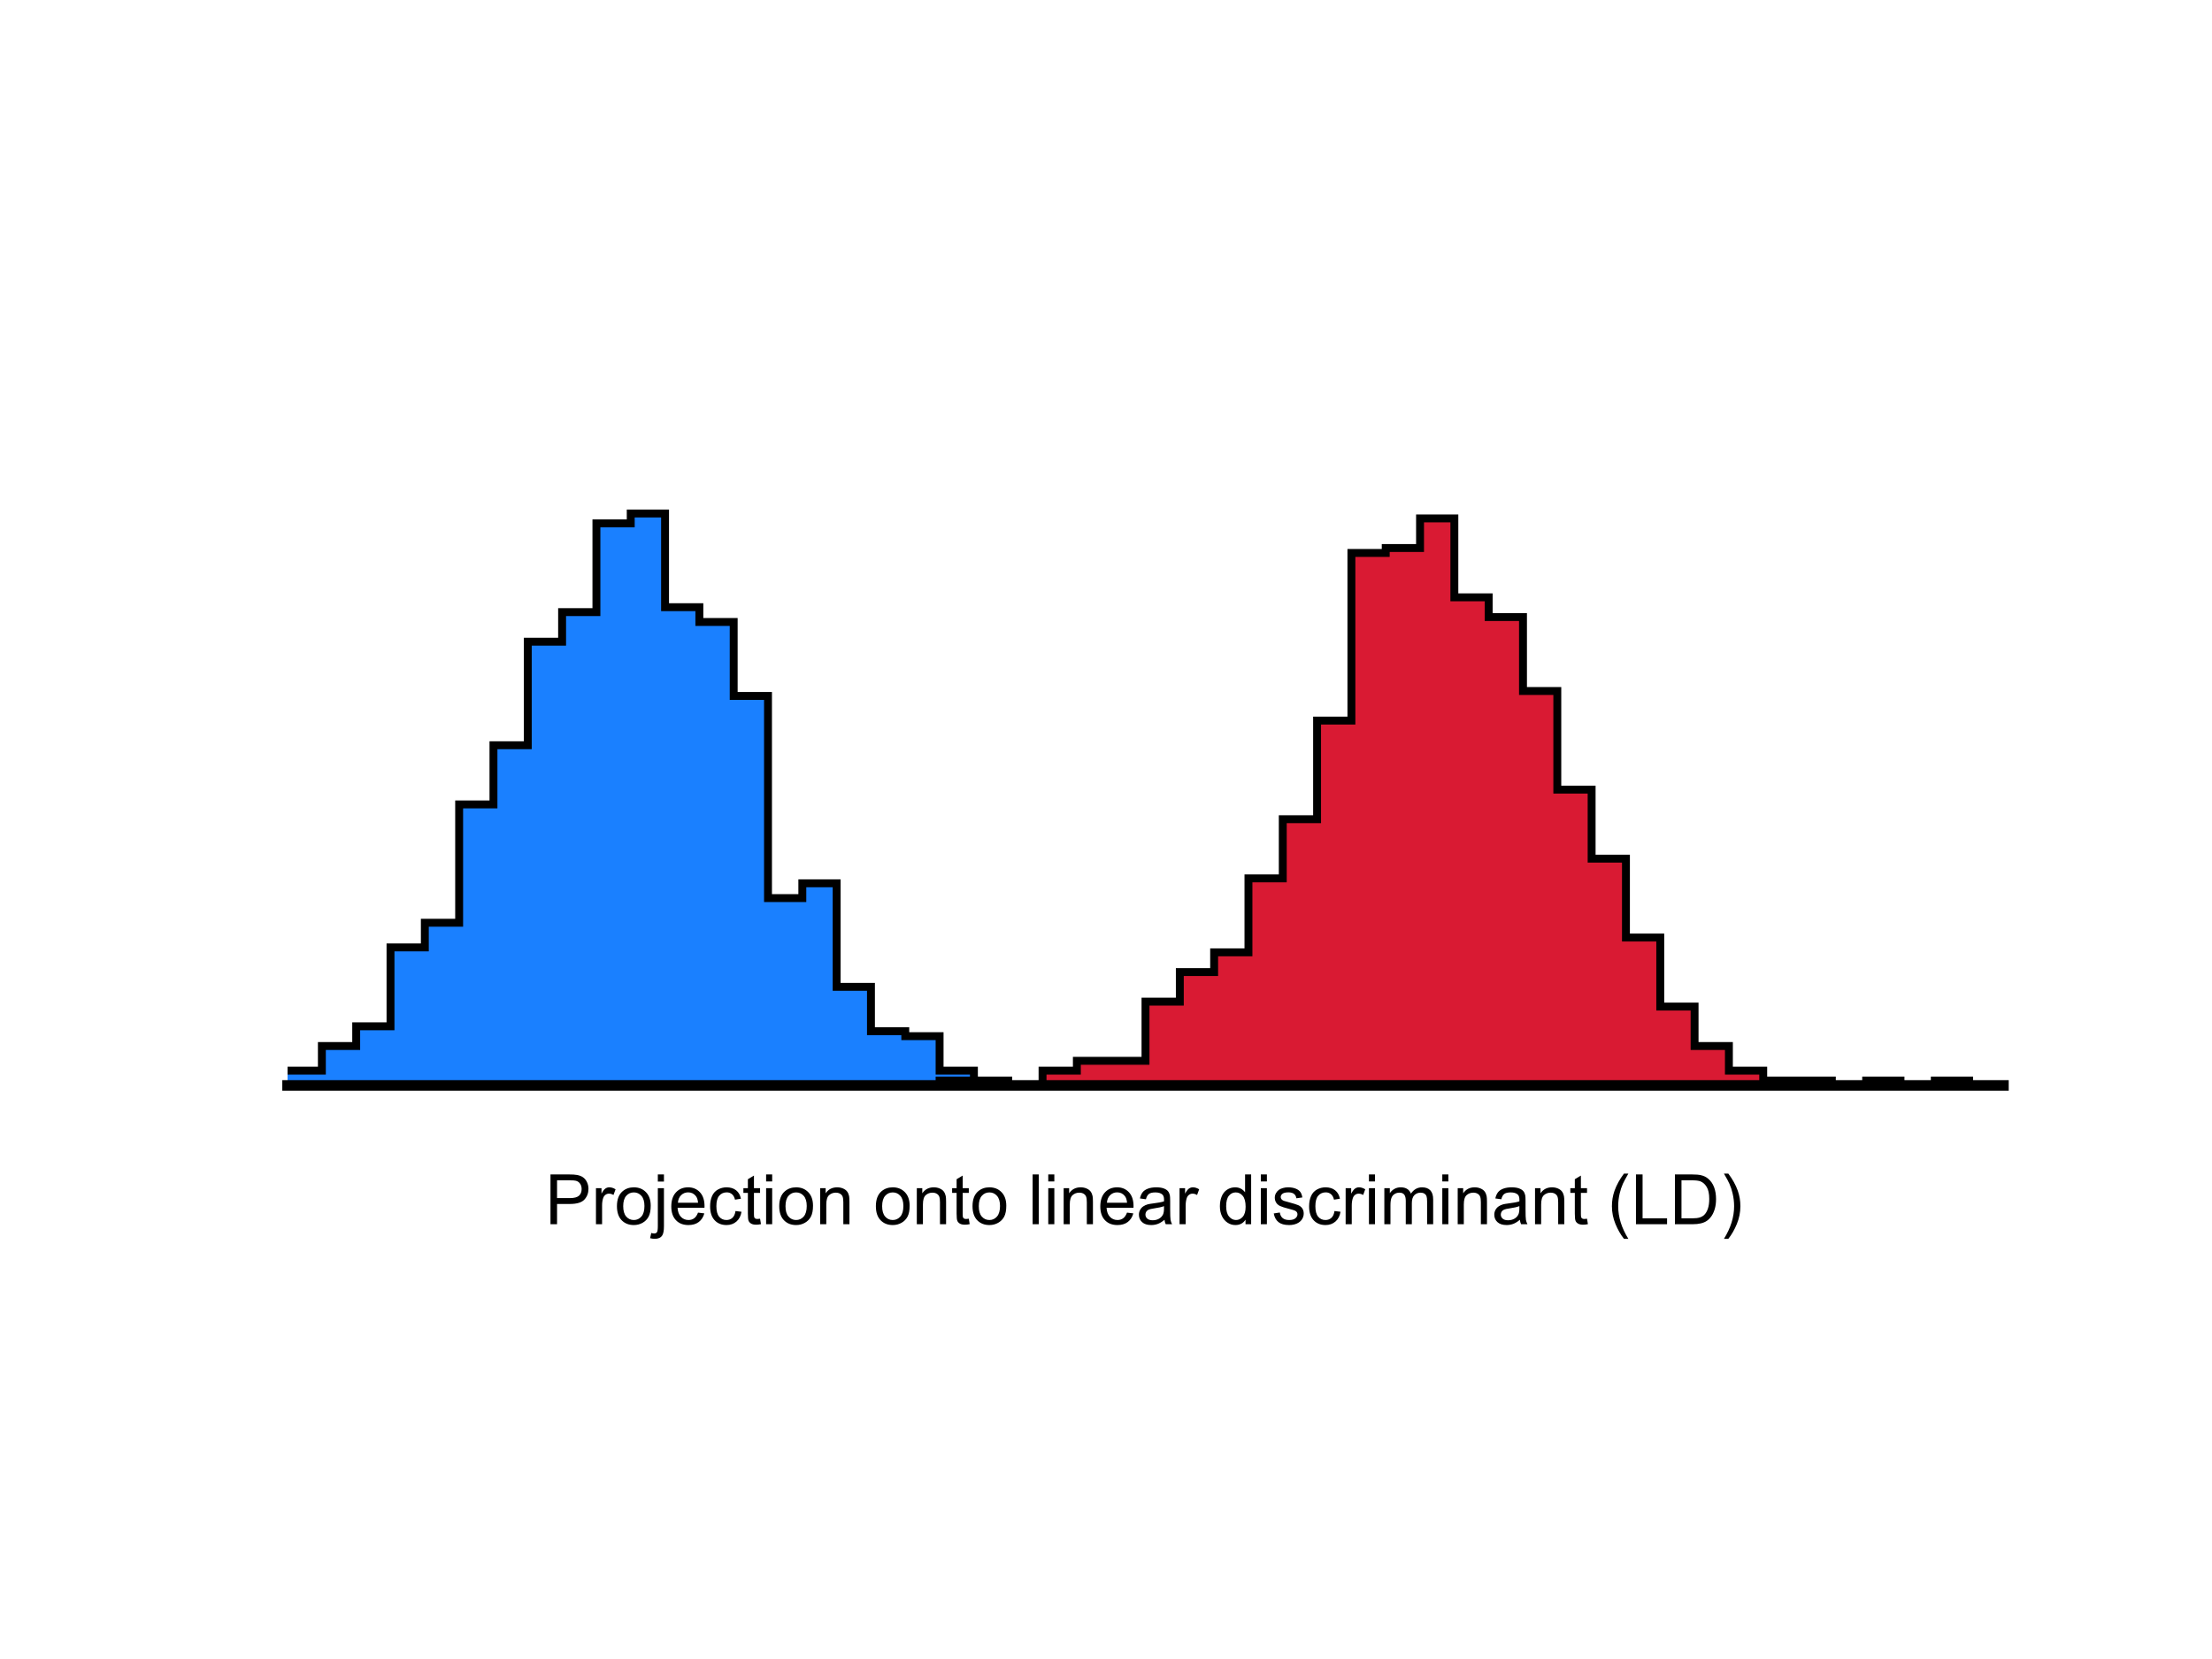
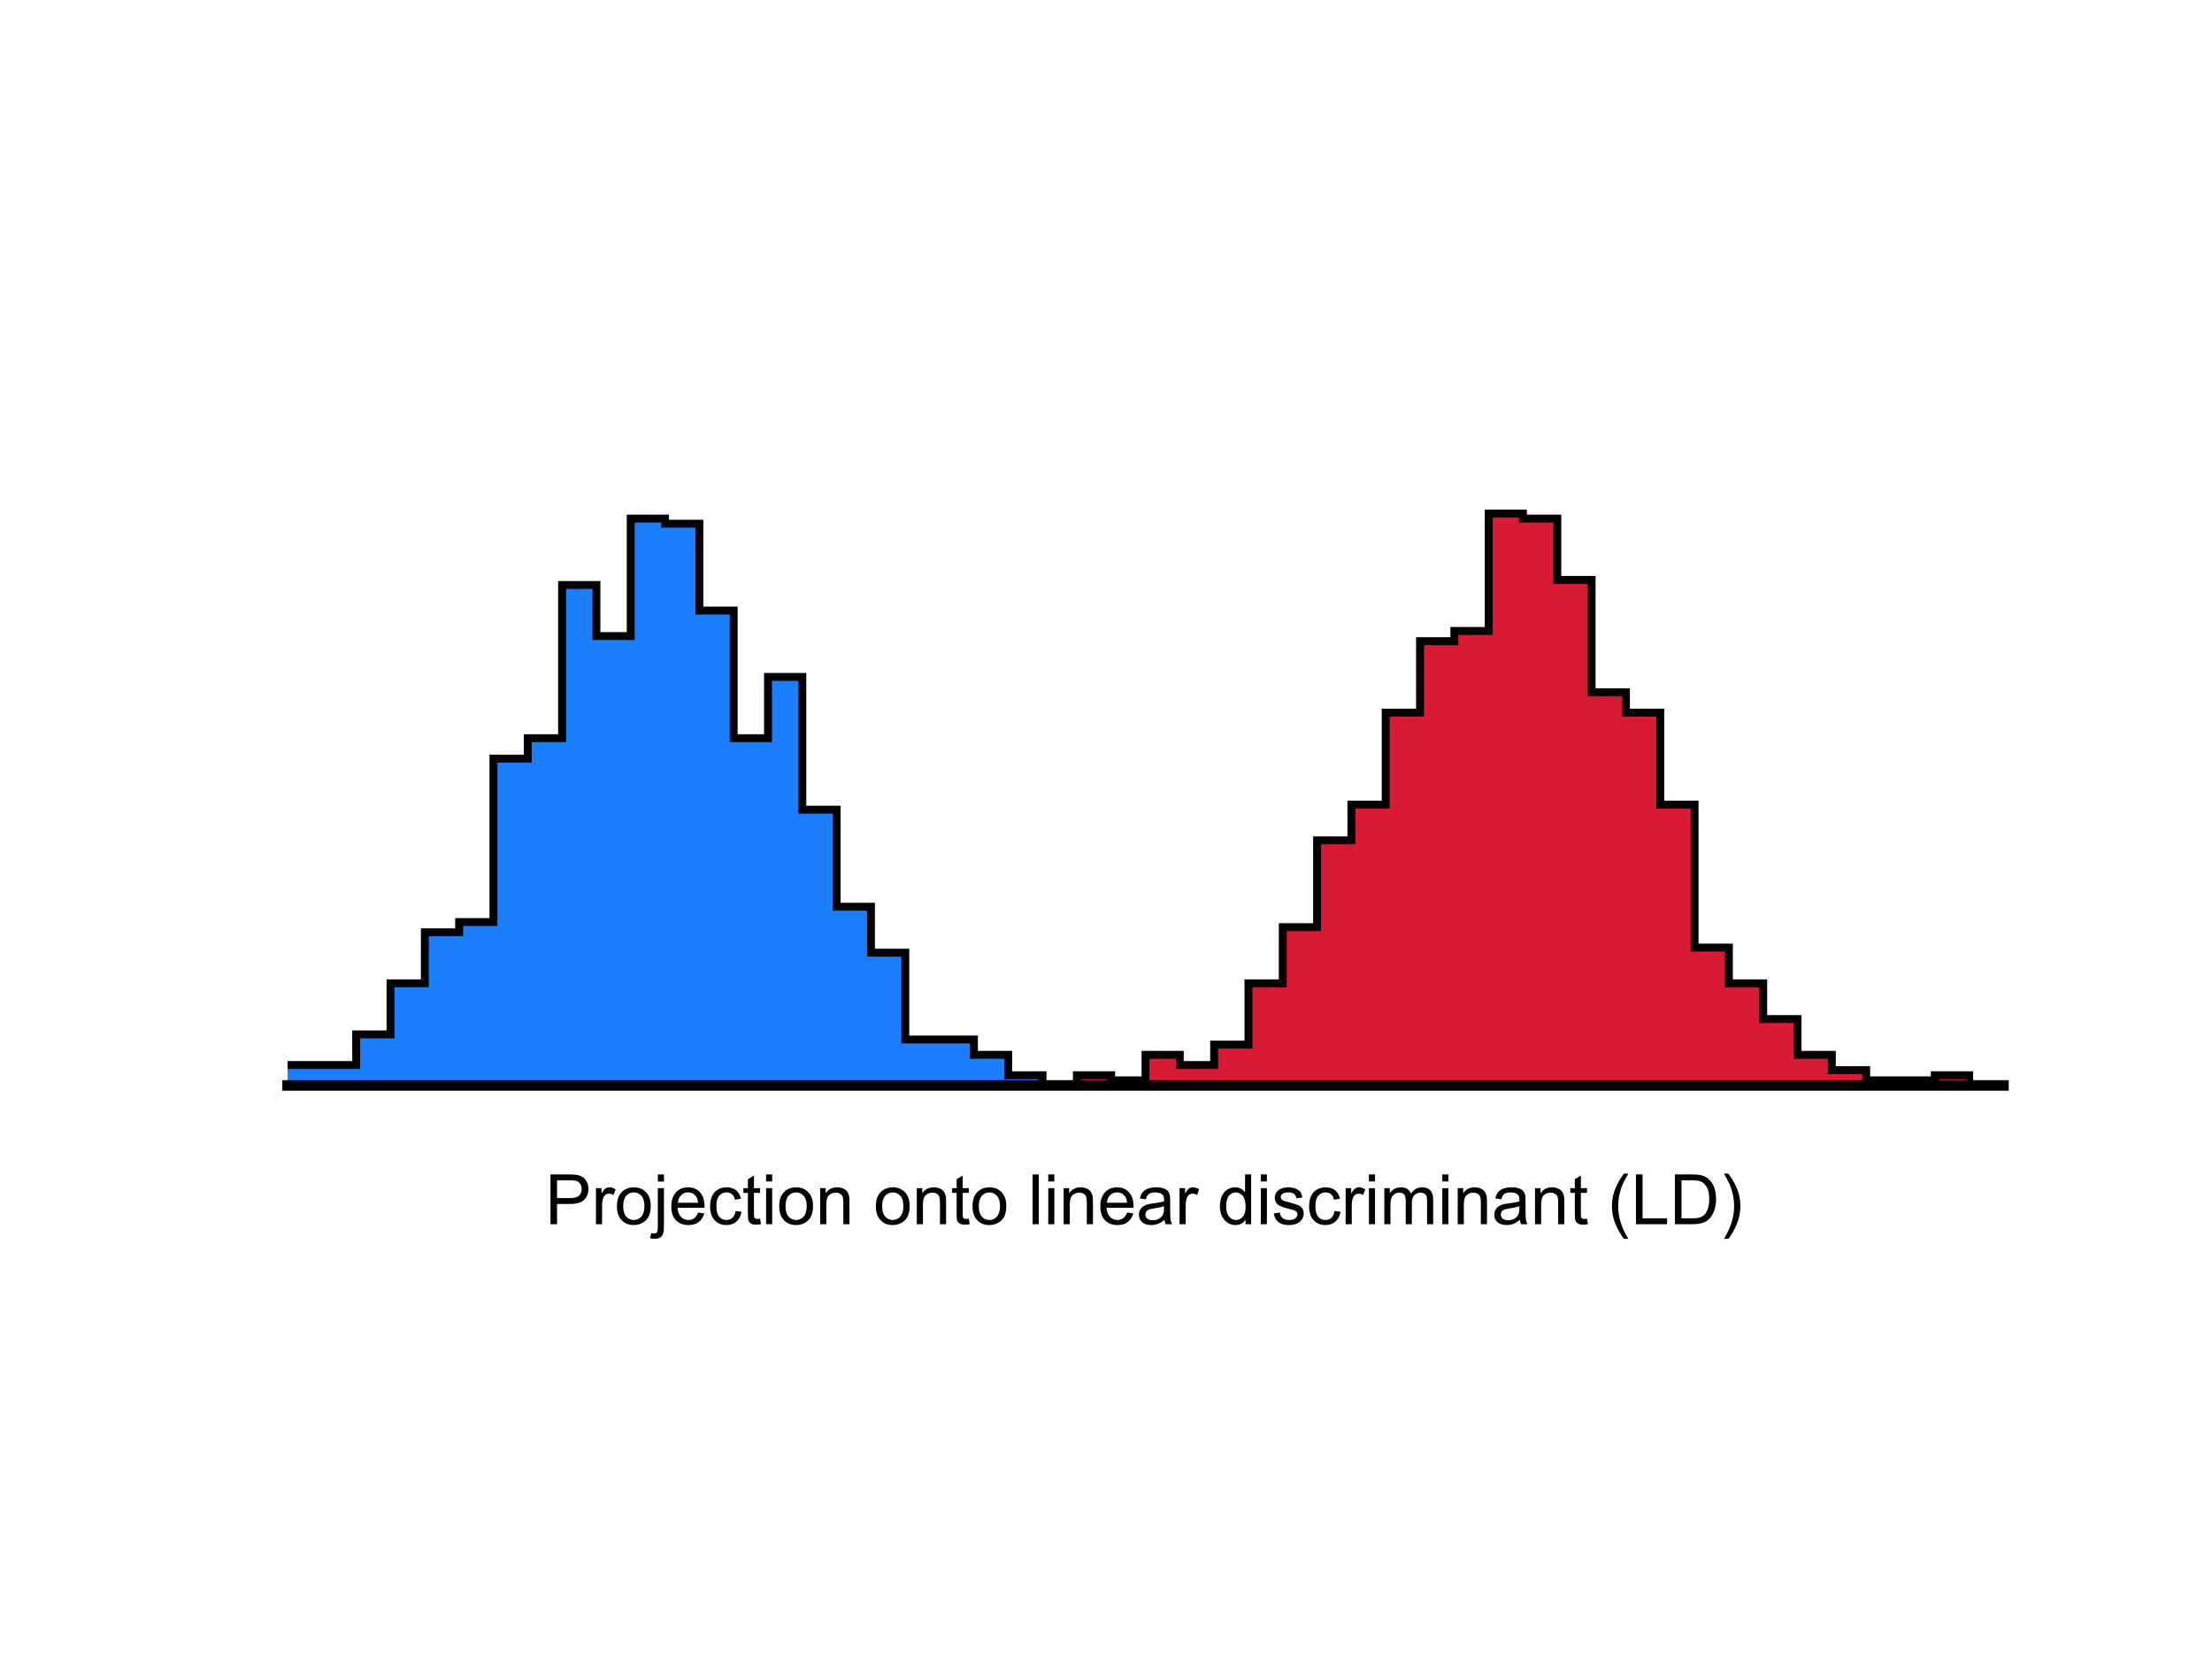
<svg xmlns="http://www.w3.org/2000/svg" style="fill-opacity:1; color-rendering:auto; color-interpolation:auto; text-rendering:auto; stroke:black; stroke-linecap:square; stroke-miterlimit:10; shape-rendering:auto; stroke-opacity:1; fill:black; stroke-dasharray:none; font-weight:normal; stroke-width:1; font-family:'Dialog'; font-style:normal; stroke-linejoin:miter; font-size:12px; stroke-dashoffset:0; image-rendering:auto;" width="700" height="525">
  <defs id="genericDefs" />
  <g>
    <defs id="defs1">
      <clipPath clipPathUnits="userSpaceOnUse" id="clipPath1">
        <path d="M0 0 L700 0 L700 525 L0 525 L0 0 Z" />
      </clipPath>
    </defs>
    <g style="fill:white; stroke:white;">
      <rect x="0" y="0" width="700" style="clip-path:url(#clipPath1); stroke:none;" height="525" />
    </g>
    <g style="fill:white; text-rendering:optimizeSpeed; color-rendering:optimizeSpeed; image-rendering:optimizeSpeed; shape-rendering:crispEdges; stroke:white; color-interpolation:sRGB;">
      <rect x="0" width="700" height="525" y="0" style="stroke:none;" />
-       <path d="M308.2 343.5 L308.2 341.94 L297.34 341.94 L297.34 343.5 ZM340.78 343.5 L340.78 338.819 L329.92 338.819 L329.92 343.5 ZM351.64 335.698 L340.78 335.698 L340.78 343.5 L351.64 343.5 L362.5 343.5 L362.5 335.698 ZM373.36 343.5 L373.36 316.974 L362.5 316.974 L362.5 343.5 ZM384.22 343.5 L384.22 307.612 L373.36 307.612 L373.36 343.5 ZM395.08 343.5 L395.08 301.371 L384.22 301.371 L384.22 343.5 ZM405.94 343.5 L405.94 277.966 L395.08 277.966 L395.08 343.5 ZM416.8 343.5 L416.8 259.241 L405.94 259.241 L405.94 343.5 ZM427.66 343.5 L427.66 228.035 L416.8 228.035 L416.8 343.5 ZM438.52 343.5 L438.52 174.983 L427.66 174.983 L427.66 343.5 ZM449.38 343.5 L449.38 173.422 L438.52 173.422 L438.52 343.5 ZM460.24 343.5 L460.24 164.06 L449.38 164.06 L449.38 343.5 ZM471.1 343.5 L471.1 189.026 L460.24 189.026 L460.24 343.5 ZM481.96 343.5 L481.96 195.267 L471.1 195.267 L471.1 343.5 ZM492.82 343.5 L492.82 218.672 L481.96 218.672 L481.96 343.5 ZM503.68 343.5 L503.68 249.879 L492.82 249.879 L492.82 343.5 ZM514.54 343.5 L514.54 271.724 L503.68 271.724 L503.68 343.5 ZM525.4 343.5 L525.4 296.69 L514.54 296.69 L514.54 343.5 ZM536.26 343.5 L536.26 318.534 L525.4 318.534 L525.4 343.5 ZM547.12 343.5 L547.12 331.017 L536.26 331.017 L536.26 343.5 ZM557.98 343.5 L557.98 338.819 L547.12 338.819 L547.12 343.5 ZM568.84 341.94 L557.98 341.94 L557.98 343.5 L568.84 343.5 L579.7 343.5 L579.7 341.94 ZM601.42 343.5 L601.42 341.94 L590.56 341.94 L590.56 343.5 ZM623.14 343.5 L623.14 341.94 L612.28 341.94 L612.28 343.5 Z" style="fill:rgb(217,26,51); stroke:none;" />
-       <path d="M101.86 343.5 L101.86 338.819 L91 338.819 L91 343.5 ZM112.72 343.5 L112.72 331.017 L101.86 331.017 L101.86 343.5 ZM123.58 343.5 L123.58 324.776 L112.72 324.776 L112.72 343.5 ZM134.44 343.5 L134.44 299.81 L123.58 299.81 L123.58 343.5 ZM145.3 343.5 L145.3 292.009 L134.44 292.009 L134.44 343.5 ZM156.16 343.5 L156.16 254.56 L145.3 254.56 L145.3 343.5 ZM167.02 343.5 L167.02 235.836 L156.16 235.836 L156.16 343.5 ZM177.88 343.5 L177.88 203.069 L167.02 203.069 L167.02 343.5 ZM188.74 343.5 L188.74 193.707 L177.88 193.707 L177.88 343.5 ZM199.6 343.5 L199.6 165.621 L188.74 165.621 L188.74 343.5 ZM210.46 343.5 L210.46 162.5 L199.6 162.5 L199.6 343.5 ZM221.32 343.5 L221.32 192.147 L210.46 192.147 L210.46 343.5 ZM232.18 343.5 L232.18 196.828 L221.32 196.828 L221.32 343.5 ZM243.04 343.5 L243.04 220.233 L232.18 220.233 L232.18 343.5 ZM253.9 343.5 L253.9 284.207 L243.04 284.207 L243.04 343.5 ZM264.76 343.5 L264.76 279.526 L253.9 279.526 L253.9 343.5 ZM275.62 343.5 L275.62 312.293 L264.76 312.293 L264.76 343.5 ZM286.48 343.5 L286.48 326.336 L275.62 326.336 L275.62 343.5 ZM297.34 343.5 L297.34 327.897 L286.48 327.897 L286.48 343.5 ZM308.2 343.5 L308.2 338.819 L297.34 338.819 L297.34 343.5 ZM319.06 343.5 L319.06 341.94 L308.2 341.94 L308.2 343.5 Z" style="fill:rgb(26,128,255); stroke:none;" />
+       <path d="M351.64 343.5 L351.64 340.268 L340.78 340.268 L340.78 343.5 ZM362.5 343.5 L362.5 341.884 L351.64 341.884 L351.64 343.5 ZM373.36 343.5 L373.36 333.804 L362.5 333.804 L362.5 343.5 ZM384.22 343.5 L384.22 337.036 L373.36 337.036 L373.36 343.5 ZM395.08 343.5 L395.08 330.571 L384.22 330.571 L384.22 343.5 ZM405.94 343.5 L405.94 311.179 L395.08 311.179 L395.08 343.5 ZM416.8 343.5 L416.8 293.402 L405.94 293.402 L405.94 343.5 ZM427.66 343.5 L427.66 265.929 L416.8 265.929 L416.8 343.5 ZM438.52 343.5 L438.52 254.616 L427.66 254.616 L427.66 343.5 ZM449.38 343.5 L449.38 225.527 L438.52 225.527 L438.52 343.5 ZM460.24 343.5 L460.24 202.902 L449.38 202.902 L449.38 343.5 ZM471.1 343.5 L471.1 199.67 L460.24 199.67 L460.24 343.5 ZM481.96 343.5 L481.96 162.5 L471.1 162.5 L471.1 343.5 ZM492.82 343.5 L492.82 164.116 L481.96 164.116 L481.96 343.5 ZM503.68 343.5 L503.68 183.509 L492.82 183.509 L492.82 343.5 ZM514.54 343.5 L514.54 219.062 L503.68 219.062 L503.68 343.5 ZM525.4 343.5 L525.4 225.527 L514.54 225.527 L514.54 343.5 ZM536.26 343.5 L536.26 254.616 L525.4 254.616 L525.4 343.5 ZM547.12 343.5 L547.12 299.866 L536.26 299.866 L536.26 343.5 ZM557.98 343.5 L557.98 311.179 L547.12 311.179 L547.12 343.5 ZM568.84 343.5 L568.84 322.491 L557.98 322.491 L557.98 343.5 ZM579.7 343.5 L579.7 333.804 L568.84 333.804 L568.84 343.5 ZM590.56 343.5 L590.56 338.652 L579.7 338.652 L579.7 343.5 ZM601.42 341.884 L590.56 341.884 L590.56 343.5 L601.42 343.5 L612.28 343.5 L612.28 341.884 ZM623.14 343.5 L623.14 340.268 L612.28 340.268 L612.28 343.5 Z" style="fill:rgb(217,26,51); stroke:none;" />
+       <path d="M101.86 337.036 L91 337.036 L91 343.5 L101.86 343.5 L112.72 343.5 L112.72 337.036 ZM123.58 343.5 L123.58 327.339 L112.72 327.339 L112.72 343.5 ZM134.44 343.5 L134.44 311.179 L123.58 311.179 L123.58 343.5 ZM145.3 343.5 L145.3 295.018 L134.44 295.018 L134.44 343.5 ZM156.16 343.5 L156.16 291.786 L145.3 291.786 L145.3 343.5 ZM167.02 343.5 L167.02 240.071 L156.16 240.071 L156.16 343.5 ZM177.88 343.5 L177.88 233.607 L167.02 233.607 L167.02 343.5 ZM188.74 343.5 L188.74 185.125 L177.88 185.125 L177.88 343.5 ZM199.6 343.5 L199.6 201.286 L188.74 201.286 L188.74 343.5 ZM210.46 343.5 L210.46 164.116 L199.6 164.116 L199.6 343.5 ZM221.32 343.5 L221.32 165.732 L210.46 165.732 L210.46 343.5 ZM232.18 343.5 L232.18 193.205 L221.32 193.205 L221.32 343.5 ZM243.04 343.5 L243.04 233.607 L232.18 233.607 L232.18 343.5 ZM253.9 343.5 L253.9 214.214 L243.04 214.214 L243.04 343.5 ZM264.76 343.5 L264.76 256.232 L253.9 256.232 L253.9 343.5 ZM275.62 343.5 L275.62 286.938 L264.76 286.938 L264.76 343.5 ZM286.48 343.5 L286.48 301.482 L275.62 301.482 L275.62 343.5 ZM297.34 328.955 L286.48 328.955 L286.48 343.5 L297.34 343.5 L308.2 343.5 L308.2 328.955 ZM319.06 343.5 L319.06 333.804 L308.2 333.804 L308.2 343.5 ZM329.92 343.5 L329.92 340.268 L319.06 340.268 L319.06 343.5 Z" style="fill:rgb(26,128,255); stroke:none;" />
    </g>
    <g style="text-rendering:geometricPrecision; stroke-width:2.5; color-interpolation:linearRGB; color-rendering:optimizeQuality; stroke-linecap:butt; image-rendering:optimizeQuality;">
-       <path d="M91 338.819 L101.86 338.819 L101.86 331.017 L112.72 331.017 L112.72 324.776 L123.58 324.776 L123.58 299.81 L134.44 299.81 L134.44 292.009 L145.3 292.009 L145.3 254.56 L156.16 254.56 L156.16 235.836 L167.02 235.836 L167.02 203.069 L177.88 203.069 L177.88 193.707 L188.74 193.707 L188.74 165.621 L199.6 165.621 L199.6 162.5 L210.46 162.5 L210.46 192.147 L221.32 192.147 L221.32 196.828 L232.18 196.828 L232.18 220.233 L243.04 220.233 L243.04 284.207 L253.9 284.207 L253.9 279.526 L264.76 279.526 L264.76 312.293 L275.62 312.293 L275.62 326.336 L286.48 326.336 L286.48 327.897 L297.34 327.897 L297.34 338.819 L308.2 338.819 L308.2 341.94 L319.06 341.94 L319.06 343.5 L329.92 343.5 L329.92 343.5 L340.78 343.5 L340.78 343.5 L351.64 343.5 L351.64 343.5 L362.5 343.5 L362.5 343.5 L373.36 343.5 L373.36 343.5 L384.22 343.5 L384.22 343.5 L395.08 343.5 L395.08 343.5 L405.94 343.5 L405.94 343.5 L416.8 343.5 L416.8 343.5 L427.66 343.5 L427.66 343.5 L438.52 343.5 L438.52 343.5 L449.38 343.5 L449.38 343.5 L460.24 343.5 L460.24 343.5 L471.1 343.5 L471.1 343.5 L481.96 343.5 L481.96 343.5 L492.82 343.5 L492.82 343.5 L503.68 343.5 L503.68 343.5 L514.54 343.5 L514.54 343.5 L525.4 343.5 L525.4 343.5 L536.26 343.5 L536.26 343.5 L547.12 343.5 L547.12 343.5 L557.98 343.5 L557.98 343.5 L568.84 343.5 L568.84 343.5 L579.7 343.5 L579.7 343.5 L590.56 343.5 L590.56 343.5 L601.42 343.5 L601.42 343.5 L612.28 343.5 L612.28 343.5 L623.14 343.5 L623.14 343.5 L634 343.5 L634 343.5" style="fill:none; fill-rule:evenodd;" />
-       <path d="M91 343.5 L101.86 343.5 L101.86 343.5 L112.72 343.5 L112.72 343.5 L123.58 343.5 L123.58 343.5 L134.44 343.5 L134.44 343.5 L145.3 343.5 L145.3 343.5 L156.16 343.5 L156.16 343.5 L167.02 343.5 L167.02 343.5 L177.88 343.5 L177.88 343.5 L188.74 343.5 L188.74 343.5 L199.6 343.5 L199.6 343.5 L210.46 343.5 L210.46 343.5 L221.32 343.5 L221.32 343.5 L232.18 343.5 L232.18 343.5 L243.04 343.5 L243.04 343.5 L253.9 343.5 L253.9 343.5 L264.76 343.5 L264.76 343.5 L275.62 343.5 L275.62 343.5 L286.48 343.5 L286.48 343.5 L297.34 343.5 L297.34 341.94 L308.2 341.94 L308.2 343.5 L319.06 343.5 L319.06 343.5 L329.92 343.5 L329.92 338.819 L340.78 338.819 L340.78 335.698 L351.64 335.698 L351.64 335.698 L362.5 335.698 L362.5 316.974 L373.36 316.974 L373.36 307.612 L384.22 307.612 L384.22 301.371 L395.08 301.371 L395.08 277.966 L405.94 277.966 L405.94 259.241 L416.8 259.241 L416.8 228.035 L427.66 228.035 L427.66 174.983 L438.52 174.983 L438.52 173.422 L449.38 173.422 L449.38 164.06 L460.24 164.06 L460.24 189.026 L471.1 189.026 L471.1 195.267 L481.96 195.267 L481.96 218.672 L492.82 218.672 L492.82 249.879 L503.68 249.879 L503.68 271.724 L514.54 271.724 L514.54 296.69 L525.4 296.69 L525.4 318.534 L536.26 318.534 L536.26 331.017 L547.12 331.017 L547.12 338.819 L557.98 338.819 L557.98 341.94 L568.84 341.94 L568.84 341.94 L579.7 341.94 L579.7 343.5 L590.56 343.5 L590.56 341.94 L601.42 341.94 L601.42 343.5 L612.28 343.5 L612.28 341.94 L623.14 341.94 L623.14 343.5 L634 343.5 L634 343.5" style="fill:none; fill-rule:evenodd;" />
+       <path d="M91 337.036 L101.86 337.036 L101.86 337.036 L112.72 337.036 L112.72 327.339 L123.58 327.339 L123.58 311.179 L134.44 311.179 L134.44 295.018 L145.3 295.018 L145.3 291.786 L156.16 291.786 L156.16 240.071 L167.02 240.071 L167.02 233.607 L177.88 233.607 L177.88 185.125 L188.74 185.125 L188.74 201.286 L199.6 201.286 L199.6 164.116 L210.46 164.116 L210.46 165.732 L221.32 165.732 L221.32 193.205 L232.18 193.205 L232.18 233.607 L243.04 233.607 L243.04 214.214 L253.9 214.214 L253.9 256.232 L264.76 256.232 L264.76 286.938 L275.62 286.938 L275.62 301.482 L286.48 301.482 L286.48 328.955 L297.34 328.955 L297.34 328.955 L308.2 328.955 L308.2 333.804 L319.06 333.804 L319.06 340.268 L329.92 340.268 L329.92 343.5 L340.78 343.5 L340.78 343.5 L351.64 343.5 L351.64 343.5 L362.5 343.5 L362.5 343.5 L373.36 343.5 L373.36 343.5 L384.22 343.5 L384.22 343.5 L395.08 343.5 L395.08 343.5 L405.94 343.5 L405.94 343.5 L416.8 343.5 L416.8 343.5 L427.66 343.5 L427.66 343.5 L438.52 343.5 L438.52 343.5 L449.38 343.5 L449.38 343.5 L460.24 343.5 L460.24 343.5 L471.1 343.5 L471.1 343.5 L481.96 343.5 L481.96 343.5 L492.82 343.5 L492.82 343.5 L503.68 343.5 L503.68 343.5 L514.54 343.5 L514.54 343.5 L525.4 343.5 L525.4 343.5 L536.26 343.5 L536.26 343.5 L547.12 343.5 L547.12 343.5 L557.98 343.5 L557.98 343.5 L568.84 343.5 L568.84 343.5 L579.7 343.5 L579.7 343.5 L590.56 343.5 L590.56 343.5 L601.42 343.5 L601.42 343.5 L612.28 343.5 L612.28 343.5 L623.14 343.5 L623.14 343.5 L634 343.5 L634 343.5" style="fill:none; fill-rule:evenodd;" />
+       <path d="M91 343.5 L101.86 343.5 L101.86 343.5 L112.72 343.5 L112.72 343.5 L123.58 343.5 L123.58 343.5 L134.44 343.5 L134.44 343.5 L145.3 343.5 L145.3 343.5 L156.16 343.5 L156.16 343.5 L167.02 343.5 L167.02 343.5 L177.88 343.5 L177.88 343.5 L188.74 343.5 L188.74 343.5 L199.6 343.5 L199.6 343.5 L210.46 343.5 L210.46 343.5 L221.32 343.5 L221.32 343.5 L232.18 343.5 L232.18 343.5 L243.04 343.5 L243.04 343.5 L253.9 343.5 L253.9 343.5 L264.76 343.5 L264.76 343.5 L275.62 343.5 L275.62 343.5 L286.48 343.5 L286.48 343.5 L297.34 343.5 L297.34 343.5 L308.2 343.5 L308.2 343.5 L319.06 343.5 L319.06 343.5 L329.92 343.5 L329.92 343.5 L340.78 343.5 L340.78 340.268 L351.64 340.268 L351.64 341.884 L362.5 341.884 L362.5 333.804 L373.36 333.804 L373.36 337.036 L384.22 337.036 L384.22 330.571 L395.08 330.571 L395.08 311.179 L405.94 311.179 L405.94 293.402 L416.8 293.402 L416.8 265.929 L427.66 265.929 L427.66 254.616 L438.52 254.616 L438.52 225.527 L449.38 225.527 L449.38 202.902 L460.24 202.902 L460.24 199.67 L471.1 199.67 L471.1 162.5 L481.96 162.5 L481.96 164.116 L492.82 164.116 L492.82 183.509 L503.68 183.509 L503.68 219.062 L514.54 219.062 L514.54 225.527 L525.4 225.527 L525.4 254.616 L536.26 254.616 L536.26 299.866 L547.12 299.866 L547.12 311.179 L557.98 311.179 L557.98 322.491 L568.84 322.491 L568.84 333.804 L579.7 333.804 L579.7 338.652 L590.56 338.652 L590.56 341.884 L601.42 341.884 L601.42 341.884 L612.28 341.884 L612.28 340.268 L623.14 340.268 L623.14 343.5 L634 343.5 L634 343.5" style="fill:none; fill-rule:evenodd;" />
      <line x1="91" x2="634" y1="343.5" style="stroke-linecap:square; fill:none; stroke-linejoin:round; stroke-width:3.333;" y2="343.5" />
    </g>
    <g transform="translate(362.5002,364.4083)" style="font-size:22px; text-rendering:geometricPrecision; color-rendering:optimizeQuality; image-rendering:optimizeQuality; font-family:'SansSerif'; color-interpolation:linearRGB;">
      <path style="stroke:none;" d="M-188.297 23 L-188.297 7.25 L-182.359 7.25 Q-180.797 7.25 -179.969 7.406 Q-178.812 7.594 -178.023 8.141 Q-177.234 8.688 -176.758 9.664 Q-176.281 10.641 -176.281 11.812 Q-176.281 13.812 -177.562 15.203 Q-178.844 16.594 -182.172 16.594 L-186.219 16.594 L-186.219 23 L-188.297 23 ZM-186.219 14.734 L-182.141 14.734 Q-180.125 14.734 -179.281 13.984 Q-178.438 13.234 -178.438 11.875 Q-178.438 10.875 -178.93 10.172 Q-179.422 9.469 -180.25 9.25 Q-180.766 9.109 -182.188 9.109 L-186.219 9.109 L-186.219 14.734 ZM-173.904 23 L-173.904 11.594 L-172.154 11.594 L-172.154 13.328 Q-171.498 12.109 -170.928 11.719 Q-170.357 11.328 -169.685 11.328 Q-168.701 11.328 -167.701 11.953 L-168.357 13.75 Q-169.076 13.328 -169.779 13.328 Q-170.42 13.328 -170.92 13.711 Q-171.42 14.094 -171.639 14.766 Q-171.967 15.797 -171.967 17.031 L-171.967 23 L-173.904 23 ZM-167.266 17.297 Q-167.266 14.125 -165.5 12.594 Q-164.031 11.328 -161.922 11.328 Q-159.562 11.328 -158.07 12.875 Q-156.578 14.422 -156.578 17.141 Q-156.578 19.344 -157.242 20.602 Q-157.906 21.859 -159.164 22.562 Q-160.422 23.266 -161.922 23.266 Q-164.312 23.266 -165.789 21.727 Q-167.266 20.188 -167.266 17.297 ZM-165.281 17.297 Q-165.281 19.484 -164.328 20.578 Q-163.375 21.672 -161.922 21.672 Q-160.484 21.672 -159.523 20.57 Q-158.562 19.469 -158.562 17.234 Q-158.562 15.109 -159.523 14.023 Q-160.484 12.938 -161.922 12.938 Q-163.375 12.938 -164.328 14.023 Q-165.281 15.109 -165.281 17.297 ZM-154.327 9.5 L-154.327 7.25 L-152.39 7.25 L-152.39 9.5 L-154.327 9.5 ZM-156.78 27.422 L-156.405 25.781 Q-155.827 25.938 -155.499 25.938 Q-154.905 25.938 -154.616 25.547 Q-154.327 25.156 -154.327 23.578 L-154.327 11.594 L-152.39 11.594 L-152.39 23.625 Q-152.39 25.734 -152.936 26.562 Q-153.64 27.625 -155.265 27.625 Q-156.046 27.625 -156.78 27.422 ZM-141.611 19.328 L-139.611 19.578 Q-140.096 21.328 -141.369 22.297 Q-142.643 23.266 -144.643 23.266 Q-147.143 23.266 -148.603 21.719 Q-150.065 20.172 -150.065 17.391 Q-150.065 14.516 -148.588 12.922 Q-147.111 11.328 -144.736 11.328 Q-142.455 11.328 -141.002 12.891 Q-139.549 14.453 -139.549 17.281 Q-139.549 17.453 -139.565 17.797 L-148.08 17.797 Q-147.971 19.672 -147.01 20.672 Q-146.049 21.672 -144.627 21.672 Q-143.565 21.672 -142.815 21.109 Q-142.065 20.547 -141.611 19.328 ZM-147.971 16.203 L-141.596 16.203 Q-141.721 14.766 -142.33 14.047 Q-143.252 12.922 -144.721 12.922 Q-146.049 12.922 -146.955 13.812 Q-147.861 14.703 -147.971 16.203 ZM-129.751 18.828 L-127.845 19.062 Q-128.157 21.031 -129.439 22.148 Q-130.72 23.266 -132.595 23.266 Q-134.939 23.266 -136.36 21.734 Q-137.782 20.203 -137.782 17.344 Q-137.782 15.484 -137.173 14.102 Q-136.564 12.719 -135.306 12.023 Q-134.048 11.328 -132.579 11.328 Q-130.72 11.328 -129.54 12.273 Q-128.36 13.219 -128.032 14.938 L-129.907 15.234 Q-130.173 14.078 -130.86 13.5 Q-131.548 12.922 -132.501 12.922 Q-133.97 12.922 -134.884 13.969 Q-135.798 15.016 -135.798 17.281 Q-135.798 19.578 -134.915 20.625 Q-134.032 21.672 -132.61 21.672 Q-131.47 21.672 -130.712 20.969 Q-129.954 20.266 -129.751 18.828 ZM-121.97 21.266 L-121.689 22.984 Q-122.501 23.156 -123.157 23.156 Q-124.204 23.156 -124.782 22.82 Q-125.36 22.484 -125.595 21.945 Q-125.829 21.406 -125.829 19.656 L-125.829 13.094 L-127.251 13.094 L-127.251 11.594 L-125.829 11.594 L-125.829 8.766 L-123.907 7.609 L-123.907 11.594 L-121.97 11.594 L-121.97 13.094 L-123.907 13.094 L-123.907 19.766 Q-123.907 20.594 -123.806 20.828 Q-123.704 21.062 -123.478 21.203 Q-123.251 21.344 -122.814 21.344 Q-122.501 21.344 -121.97 21.266 ZM-120.061 9.469 L-120.061 7.25 L-118.139 7.25 L-118.139 9.469 L-120.061 9.469 ZM-120.061 23 L-120.061 11.594 L-118.139 11.594 L-118.139 23 L-120.061 23 ZM-115.907 17.297 Q-115.907 14.125 -114.142 12.594 Q-112.673 11.328 -110.564 11.328 Q-108.204 11.328 -106.712 12.875 Q-105.22 14.422 -105.22 17.141 Q-105.22 19.344 -105.884 20.602 Q-106.548 21.859 -107.806 22.562 Q-109.064 23.266 -110.564 23.266 Q-112.954 23.266 -114.431 21.727 Q-115.907 20.188 -115.907 17.297 ZM-113.923 17.297 Q-113.923 19.484 -112.97 20.578 Q-112.017 21.672 -110.564 21.672 Q-109.126 21.672 -108.165 20.57 Q-107.204 19.469 -107.204 17.234 Q-107.204 15.109 -108.165 14.023 Q-109.126 12.938 -110.564 12.938 Q-112.017 12.938 -112.97 14.023 Q-113.923 15.109 -113.923 17.297 ZM-102.953 23 L-102.953 11.594 L-101.219 11.594 L-101.219 13.219 Q-99.953 11.328 -97.578 11.328 Q-96.547 11.328 -95.688 11.703 Q-94.828 12.078 -94.398 12.68 Q-93.969 13.281 -93.797 14.109 Q-93.688 14.641 -93.688 15.984 L-93.688 23 L-95.625 23 L-95.625 16.062 Q-95.625 14.875 -95.844 14.289 Q-96.062 13.703 -96.641 13.359 Q-97.219 13.016 -98 13.016 Q-99.234 13.016 -100.125 13.797 Q-101.016 14.578 -101.016 16.766 L-101.016 23 L-102.953 23 ZM-85.324 17.297 Q-85.324 14.125 -83.559 12.594 Q-82.09 11.328 -79.981 11.328 Q-77.621 11.328 -76.129 12.875 Q-74.637 14.422 -74.637 17.141 Q-74.637 19.344 -75.301 20.602 Q-75.965 21.859 -77.223 22.562 Q-78.481 23.266 -79.981 23.266 Q-82.371 23.266 -83.848 21.727 Q-85.324 20.188 -85.324 17.297 ZM-83.34 17.297 Q-83.34 19.484 -82.387 20.578 Q-81.434 21.672 -79.981 21.672 Q-78.543 21.672 -77.582 20.57 Q-76.621 19.469 -76.621 17.234 Q-76.621 15.109 -77.582 14.023 Q-78.543 12.938 -79.981 12.938 Q-81.434 12.938 -82.387 14.023 Q-83.34 15.109 -83.34 17.297 ZM-72.37 23 L-72.37 11.594 L-70.636 11.594 L-70.636 13.219 Q-69.37 11.328 -66.995 11.328 Q-65.964 11.328 -65.105 11.703 Q-64.245 12.078 -63.815 12.68 Q-63.386 13.281 -63.214 14.109 Q-63.105 14.641 -63.105 15.984 L-63.105 23 L-65.042 23 L-65.042 16.062 Q-65.042 14.875 -65.261 14.289 Q-65.48 13.703 -66.058 13.359 Q-66.636 13.016 -67.417 13.016 Q-68.651 13.016 -69.542 13.797 Q-70.433 14.578 -70.433 16.766 L-70.433 23 L-72.37 23 ZM-55.916 21.266 L-55.635 22.984 Q-56.447 23.156 -57.103 23.156 Q-58.15 23.156 -58.728 22.82 Q-59.307 22.484 -59.541 21.945 Q-59.775 21.406 -59.775 19.656 L-59.775 13.094 L-61.197 13.094 L-61.197 11.594 L-59.775 11.594 L-59.775 8.766 L-57.853 7.609 L-57.853 11.594 L-55.916 11.594 L-55.916 13.094 L-57.853 13.094 L-57.853 19.766 Q-57.853 20.594 -57.752 20.828 Q-57.65 21.062 -57.424 21.203 Q-57.197 21.344 -56.76 21.344 Q-56.447 21.344 -55.916 21.266 ZM-54.741 17.297 Q-54.741 14.125 -52.976 12.594 Q-51.507 11.328 -49.398 11.328 Q-47.038 11.328 -45.546 12.875 Q-44.054 14.422 -44.054 17.141 Q-44.054 19.344 -44.718 20.602 Q-45.382 21.859 -46.64 22.562 Q-47.898 23.266 -49.398 23.266 Q-51.788 23.266 -53.265 21.727 Q-54.741 20.188 -54.741 17.297 ZM-52.757 17.297 Q-52.757 19.484 -51.804 20.578 Q-50.851 21.672 -49.398 21.672 Q-47.96 21.672 -46.999 20.57 Q-46.038 19.469 -46.038 17.234 Q-46.038 15.109 -46.999 14.023 Q-47.96 12.938 -49.398 12.938 Q-50.851 12.938 -51.804 14.023 Q-52.757 15.109 -52.757 17.297 ZM-35.722 23 L-35.722 7.25 L-33.784 7.25 L-33.784 23 L-35.722 23 ZM-30.771 9.469 L-30.771 7.25 L-28.85 7.25 L-28.85 9.469 L-30.771 9.469 ZM-30.771 23 L-30.771 11.594 L-28.85 11.594 L-28.85 23 L-30.771 23 ZM-25.899 23 L-25.899 11.594 L-24.165 11.594 L-24.165 13.219 Q-22.899 11.328 -20.524 11.328 Q-19.493 11.328 -18.634 11.703 Q-17.774 12.078 -17.345 12.68 Q-16.915 13.281 -16.743 14.109 Q-16.634 14.641 -16.634 15.984 L-16.634 23 L-18.571 23 L-18.571 16.062 Q-18.571 14.875 -18.79 14.289 Q-19.009 13.703 -19.587 13.359 Q-20.165 13.016 -20.946 13.016 Q-22.181 13.016 -23.071 13.797 Q-23.962 14.578 -23.962 16.766 L-23.962 23 L-25.899 23 ZM-5.852 19.328 L-3.852 19.578 Q-4.336 21.328 -5.609 22.297 Q-6.883 23.266 -8.883 23.266 Q-11.383 23.266 -12.844 21.719 Q-14.305 20.172 -14.305 17.391 Q-14.305 14.516 -12.828 12.922 Q-11.352 11.328 -8.977 11.328 Q-6.695 11.328 -5.242 12.891 Q-3.789 14.453 -3.789 17.281 Q-3.789 17.453 -3.805 17.797 L-12.32 17.797 Q-12.211 19.672 -11.25 20.672 Q-10.289 21.672 -8.867 21.672 Q-7.805 21.672 -7.055 21.109 Q-6.305 20.547 -5.852 19.328 ZM-12.211 16.203 L-5.836 16.203 Q-5.961 14.766 -6.57 14.047 Q-7.492 12.922 -8.961 12.922 Q-10.289 12.922 -11.195 13.812 Q-12.102 14.703 -12.211 16.203 ZM6.009 21.594 Q4.946 22.5 3.946 22.883 Q2.946 23.266 1.806 23.266 Q-0.069 23.266 -1.077 22.344 Q-2.085 21.422 -2.085 19.984 Q-2.085 19.156 -1.702 18.461 Q-1.319 17.766 -0.702 17.352 Q-0.085 16.938 0.681 16.719 Q1.259 16.562 2.399 16.422 Q4.743 16.141 5.853 15.766 Q5.868 15.359 5.868 15.25 Q5.868 14.078 5.321 13.594 Q4.571 12.938 3.118 12.938 Q1.743 12.938 1.095 13.414 Q0.446 13.891 0.134 15.109 L-1.757 14.844 Q-1.491 13.625 -0.905 12.883 Q-0.319 12.141 0.798 11.734 Q1.915 11.328 3.399 11.328 Q4.853 11.328 5.767 11.672 Q6.681 12.016 7.11 12.539 Q7.54 13.062 7.712 13.859 Q7.806 14.359 7.806 15.641 L7.806 18.219 Q7.806 20.922 7.931 21.633 Q8.056 22.344 8.415 23 L6.399 23 Q6.103 22.391 6.009 21.594 ZM5.853 17.281 Q4.806 17.703 2.696 18 Q1.509 18.172 1.009 18.391 Q0.509 18.609 0.243 19.023 Q-0.022 19.438 -0.022 19.938 Q-0.022 20.719 0.564 21.234 Q1.149 21.75 2.274 21.75 Q3.399 21.75 4.267 21.258 Q5.134 20.766 5.54 19.922 Q5.853 19.266 5.853 17.984 L5.853 17.281 ZM10.775 23 L10.775 11.594 L12.525 11.594 L12.525 13.328 Q13.182 12.109 13.752 11.719 Q14.322 11.328 14.994 11.328 Q15.979 11.328 16.979 11.953 L16.322 13.75 Q15.604 13.328 14.9 13.328 Q14.26 13.328 13.76 13.711 Q13.26 14.094 13.041 14.766 Q12.713 15.797 12.713 17.031 L12.713 23 L10.775 23 ZM31.651 23 L31.651 21.562 Q30.558 23.266 28.448 23.266 Q27.089 23.266 25.948 22.508 Q24.808 21.75 24.175 20.406 Q23.542 19.062 23.542 17.312 Q23.542 15.594 24.112 14.203 Q24.683 12.812 25.823 12.07 Q26.964 11.328 28.37 11.328 Q29.401 11.328 30.206 11.766 Q31.011 12.203 31.511 12.906 L31.511 7.25 L33.433 7.25 L33.433 23 L31.651 23 ZM25.526 17.312 Q25.526 19.5 26.456 20.586 Q27.386 21.672 28.636 21.672 Q29.901 21.672 30.792 20.633 Q31.683 19.594 31.683 17.469 Q31.683 15.125 30.776 14.031 Q29.87 12.938 28.558 12.938 Q27.261 12.938 26.394 13.992 Q25.526 15.047 25.526 17.312 ZM36.496 9.469 L36.496 7.25 L38.418 7.25 L38.418 9.469 L36.496 9.469 ZM36.496 23 L36.496 11.594 L38.418 11.594 L38.418 23 L36.496 23 ZM40.587 19.594 L42.509 19.297 Q42.665 20.438 43.399 21.055 Q44.134 21.672 45.462 21.672 Q46.79 21.672 47.438 21.125 Q48.087 20.578 48.087 19.859 Q48.087 19.203 47.509 18.828 Q47.118 18.562 45.54 18.172 Q43.399 17.625 42.579 17.234 Q41.759 16.844 41.337 16.148 Q40.915 15.453 40.915 14.625 Q40.915 13.859 41.267 13.211 Q41.618 12.562 42.212 12.125 Q42.665 11.797 43.446 11.562 Q44.227 11.328 45.118 11.328 Q46.462 11.328 47.477 11.719 Q48.493 12.109 48.977 12.766 Q49.462 13.422 49.634 14.531 L47.743 14.797 Q47.618 13.906 47.001 13.414 Q46.384 12.922 45.259 12.922 Q43.915 12.922 43.352 13.359 Q42.79 13.797 42.79 14.391 Q42.79 14.766 43.024 15.078 Q43.259 15.391 43.759 15.594 Q44.056 15.688 45.462 16.078 Q47.524 16.625 48.337 16.977 Q49.149 17.328 49.61 17.992 Q50.071 18.656 50.071 19.641 Q50.071 20.609 49.509 21.469 Q48.946 22.328 47.876 22.797 Q46.806 23.266 45.462 23.266 Q43.243 23.266 42.079 22.336 Q40.915 21.406 40.587 19.594 ZM59.806 18.828 L61.712 19.062 Q61.399 21.031 60.118 22.148 Q58.837 23.266 56.962 23.266 Q54.618 23.266 53.196 21.734 Q51.774 20.203 51.774 17.344 Q51.774 15.484 52.384 14.102 Q52.993 12.719 54.251 12.023 Q55.509 11.328 56.977 11.328 Q58.837 11.328 60.017 12.273 Q61.196 13.219 61.524 14.938 L59.649 15.234 Q59.384 14.078 58.696 13.5 Q58.009 12.922 57.056 12.922 Q55.587 12.922 54.673 13.969 Q53.759 15.016 53.759 17.281 Q53.759 19.578 54.642 20.625 Q55.524 21.672 56.946 21.672 Q58.087 21.672 58.845 20.969 Q59.602 20.266 59.806 18.828 ZM63.337 23 L63.337 11.594 L65.087 11.594 L65.087 13.328 Q65.743 12.109 66.314 11.719 Q66.884 11.328 67.556 11.328 Q68.54 11.328 69.54 11.953 L68.884 13.75 Q68.165 13.328 67.462 13.328 Q66.821 13.328 66.321 13.711 Q65.821 14.094 65.603 14.766 Q65.274 15.797 65.274 17.031 L65.274 23 L63.337 23 ZM70.71 9.469 L70.71 7.25 L72.632 7.25 L72.632 9.469 L70.71 9.469 ZM70.71 23 L70.71 11.594 L72.632 11.594 L72.632 23 L70.71 23 ZM75.582 23 L75.582 11.594 L77.316 11.594 L77.316 13.188 Q77.848 12.359 78.738 11.844 Q79.629 11.328 80.769 11.328 Q82.035 11.328 82.848 11.859 Q83.66 12.391 83.988 13.328 Q85.348 11.328 87.519 11.328 Q89.207 11.328 90.121 12.273 Q91.035 13.219 91.035 15.172 L91.035 23 L89.113 23 L89.113 15.812 Q89.113 14.656 88.926 14.141 Q88.738 13.625 88.246 13.32 Q87.754 13.016 87.082 13.016 Q85.879 13.016 85.082 13.812 Q84.285 14.609 84.285 16.375 L84.285 23 L82.363 23 L82.363 15.594 Q82.363 14.297 81.887 13.656 Q81.41 13.016 80.332 13.016 Q79.519 13.016 78.824 13.445 Q78.129 13.875 77.824 14.695 Q77.519 15.516 77.519 17.078 L77.519 23 L75.582 23 ZM93.924 9.469 L93.924 7.25 L95.846 7.25 L95.846 9.469 L93.924 9.469 ZM93.924 23 L93.924 11.594 L95.846 11.594 L95.846 23 L93.924 23 ZM98.796 23 L98.796 11.594 L100.53 11.594 L100.53 13.219 Q101.796 11.328 104.171 11.328 Q105.202 11.328 106.061 11.703 Q106.921 12.078 107.351 12.68 Q107.78 13.281 107.952 14.109 Q108.061 14.641 108.061 15.984 L108.061 23 L106.124 23 L106.124 16.062 Q106.124 14.875 105.905 14.289 Q105.686 13.703 105.108 13.359 Q104.53 13.016 103.749 13.016 Q102.515 13.016 101.624 13.797 Q100.733 14.578 100.733 16.766 L100.733 23 L98.796 23 ZM118.469 21.594 Q117.406 22.5 116.406 22.883 Q115.406 23.266 114.266 23.266 Q112.391 23.266 111.383 22.344 Q110.375 21.422 110.375 19.984 Q110.375 19.156 110.758 18.461 Q111.141 17.766 111.758 17.352 Q112.375 16.938 113.141 16.719 Q113.719 16.562 114.859 16.422 Q117.203 16.141 118.312 15.766 Q118.328 15.359 118.328 15.25 Q118.328 14.078 117.781 13.594 Q117.031 12.938 115.578 12.938 Q114.203 12.938 113.555 13.414 Q112.906 13.891 112.594 15.109 L110.703 14.844 Q110.969 13.625 111.555 12.883 Q112.141 12.141 113.258 11.734 Q114.375 11.328 115.859 11.328 Q117.312 11.328 118.227 11.672 Q119.141 12.016 119.57 12.539 Q120 13.062 120.172 13.859 Q120.266 14.359 120.266 15.641 L120.266 18.219 Q120.266 20.922 120.391 21.633 Q120.516 22.344 120.875 23 L118.859 23 Q118.562 22.391 118.469 21.594 ZM118.312 17.281 Q117.266 17.703 115.156 18 Q113.969 18.172 113.469 18.391 Q112.969 18.609 112.703 19.023 Q112.438 19.438 112.438 19.938 Q112.438 20.719 113.023 21.234 Q113.609 21.75 114.734 21.75 Q115.859 21.75 116.727 21.258 Q117.594 20.766 118 19.922 Q118.312 19.266 118.312 17.984 L118.312 17.281 ZM123.267 23 L123.267 11.594 L125.001 11.594 L125.001 13.219 Q126.267 11.328 128.642 11.328 Q129.673 11.328 130.532 11.703 Q131.392 12.078 131.821 12.68 Q132.251 13.281 132.423 14.109 Q132.532 14.641 132.532 15.984 L132.532 23 L130.595 23 L130.595 16.062 Q130.595 14.875 130.376 14.289 Q130.157 13.703 129.579 13.359 Q129.001 13.016 128.22 13.016 Q126.985 13.016 126.095 13.797 Q125.204 14.578 125.204 16.766 L125.204 23 L123.267 23 ZM139.721 21.266 L140.002 22.984 Q139.19 23.156 138.533 23.156 Q137.486 23.156 136.908 22.82 Q136.33 22.484 136.096 21.945 Q135.861 21.406 135.861 19.656 L135.861 13.094 L134.44 13.094 L134.44 11.594 L135.861 11.594 L135.861 8.766 L137.783 7.609 L137.783 11.594 L139.721 11.594 L139.721 13.094 L137.783 13.094 L137.783 19.766 Q137.783 20.594 137.885 20.828 Q137.986 21.062 138.213 21.203 Q138.44 21.344 138.877 21.344 Q139.19 21.344 139.721 21.266 ZM151.414 27.625 Q149.82 25.609 148.711 22.906 Q147.602 20.203 147.602 17.297 Q147.602 14.734 148.43 12.391 Q149.398 9.672 151.414 6.984 L152.805 6.984 Q151.508 9.219 151.086 10.172 Q150.43 11.656 150.055 13.266 Q149.586 15.281 149.586 17.312 Q149.586 22.469 152.805 27.625 L151.414 27.625 ZM155.209 23 L155.209 7.25 L157.303 7.25 L157.303 21.141 L165.053 21.141 L165.053 23 L155.209 23 ZM167.538 23 L167.538 7.25 L172.96 7.25 Q174.788 7.25 175.757 7.484 Q177.116 7.781 178.069 8.609 Q179.319 9.656 179.936 11.297 Q180.554 12.938 180.554 15.047 Q180.554 16.828 180.132 18.219 Q179.71 19.609 179.054 20.516 Q178.398 21.422 177.624 21.945 Q176.851 22.469 175.749 22.734 Q174.648 23 173.21 23 L167.538 23 ZM169.616 21.141 L172.976 21.141 Q174.538 21.141 175.421 20.852 Q176.304 20.562 176.835 20.031 Q177.569 19.297 177.983 18.047 Q178.398 16.797 178.398 15 Q178.398 12.531 177.593 11.211 Q176.788 9.891 175.616 9.438 Q174.788 9.109 172.929 9.109 L169.616 9.109 L169.616 21.141 ZM184.441 27.625 L183.051 27.625 Q186.269 22.469 186.269 17.312 Q186.269 15.281 185.801 13.297 Q185.441 11.688 184.785 10.203 Q184.363 9.234 183.051 6.984 L184.441 6.984 Q186.457 9.672 187.426 12.391 Q188.254 14.734 188.254 17.297 Q188.254 20.203 187.144 22.906 Q186.035 25.609 184.441 27.625 Z" />
    </g>
  </g>
</svg>
